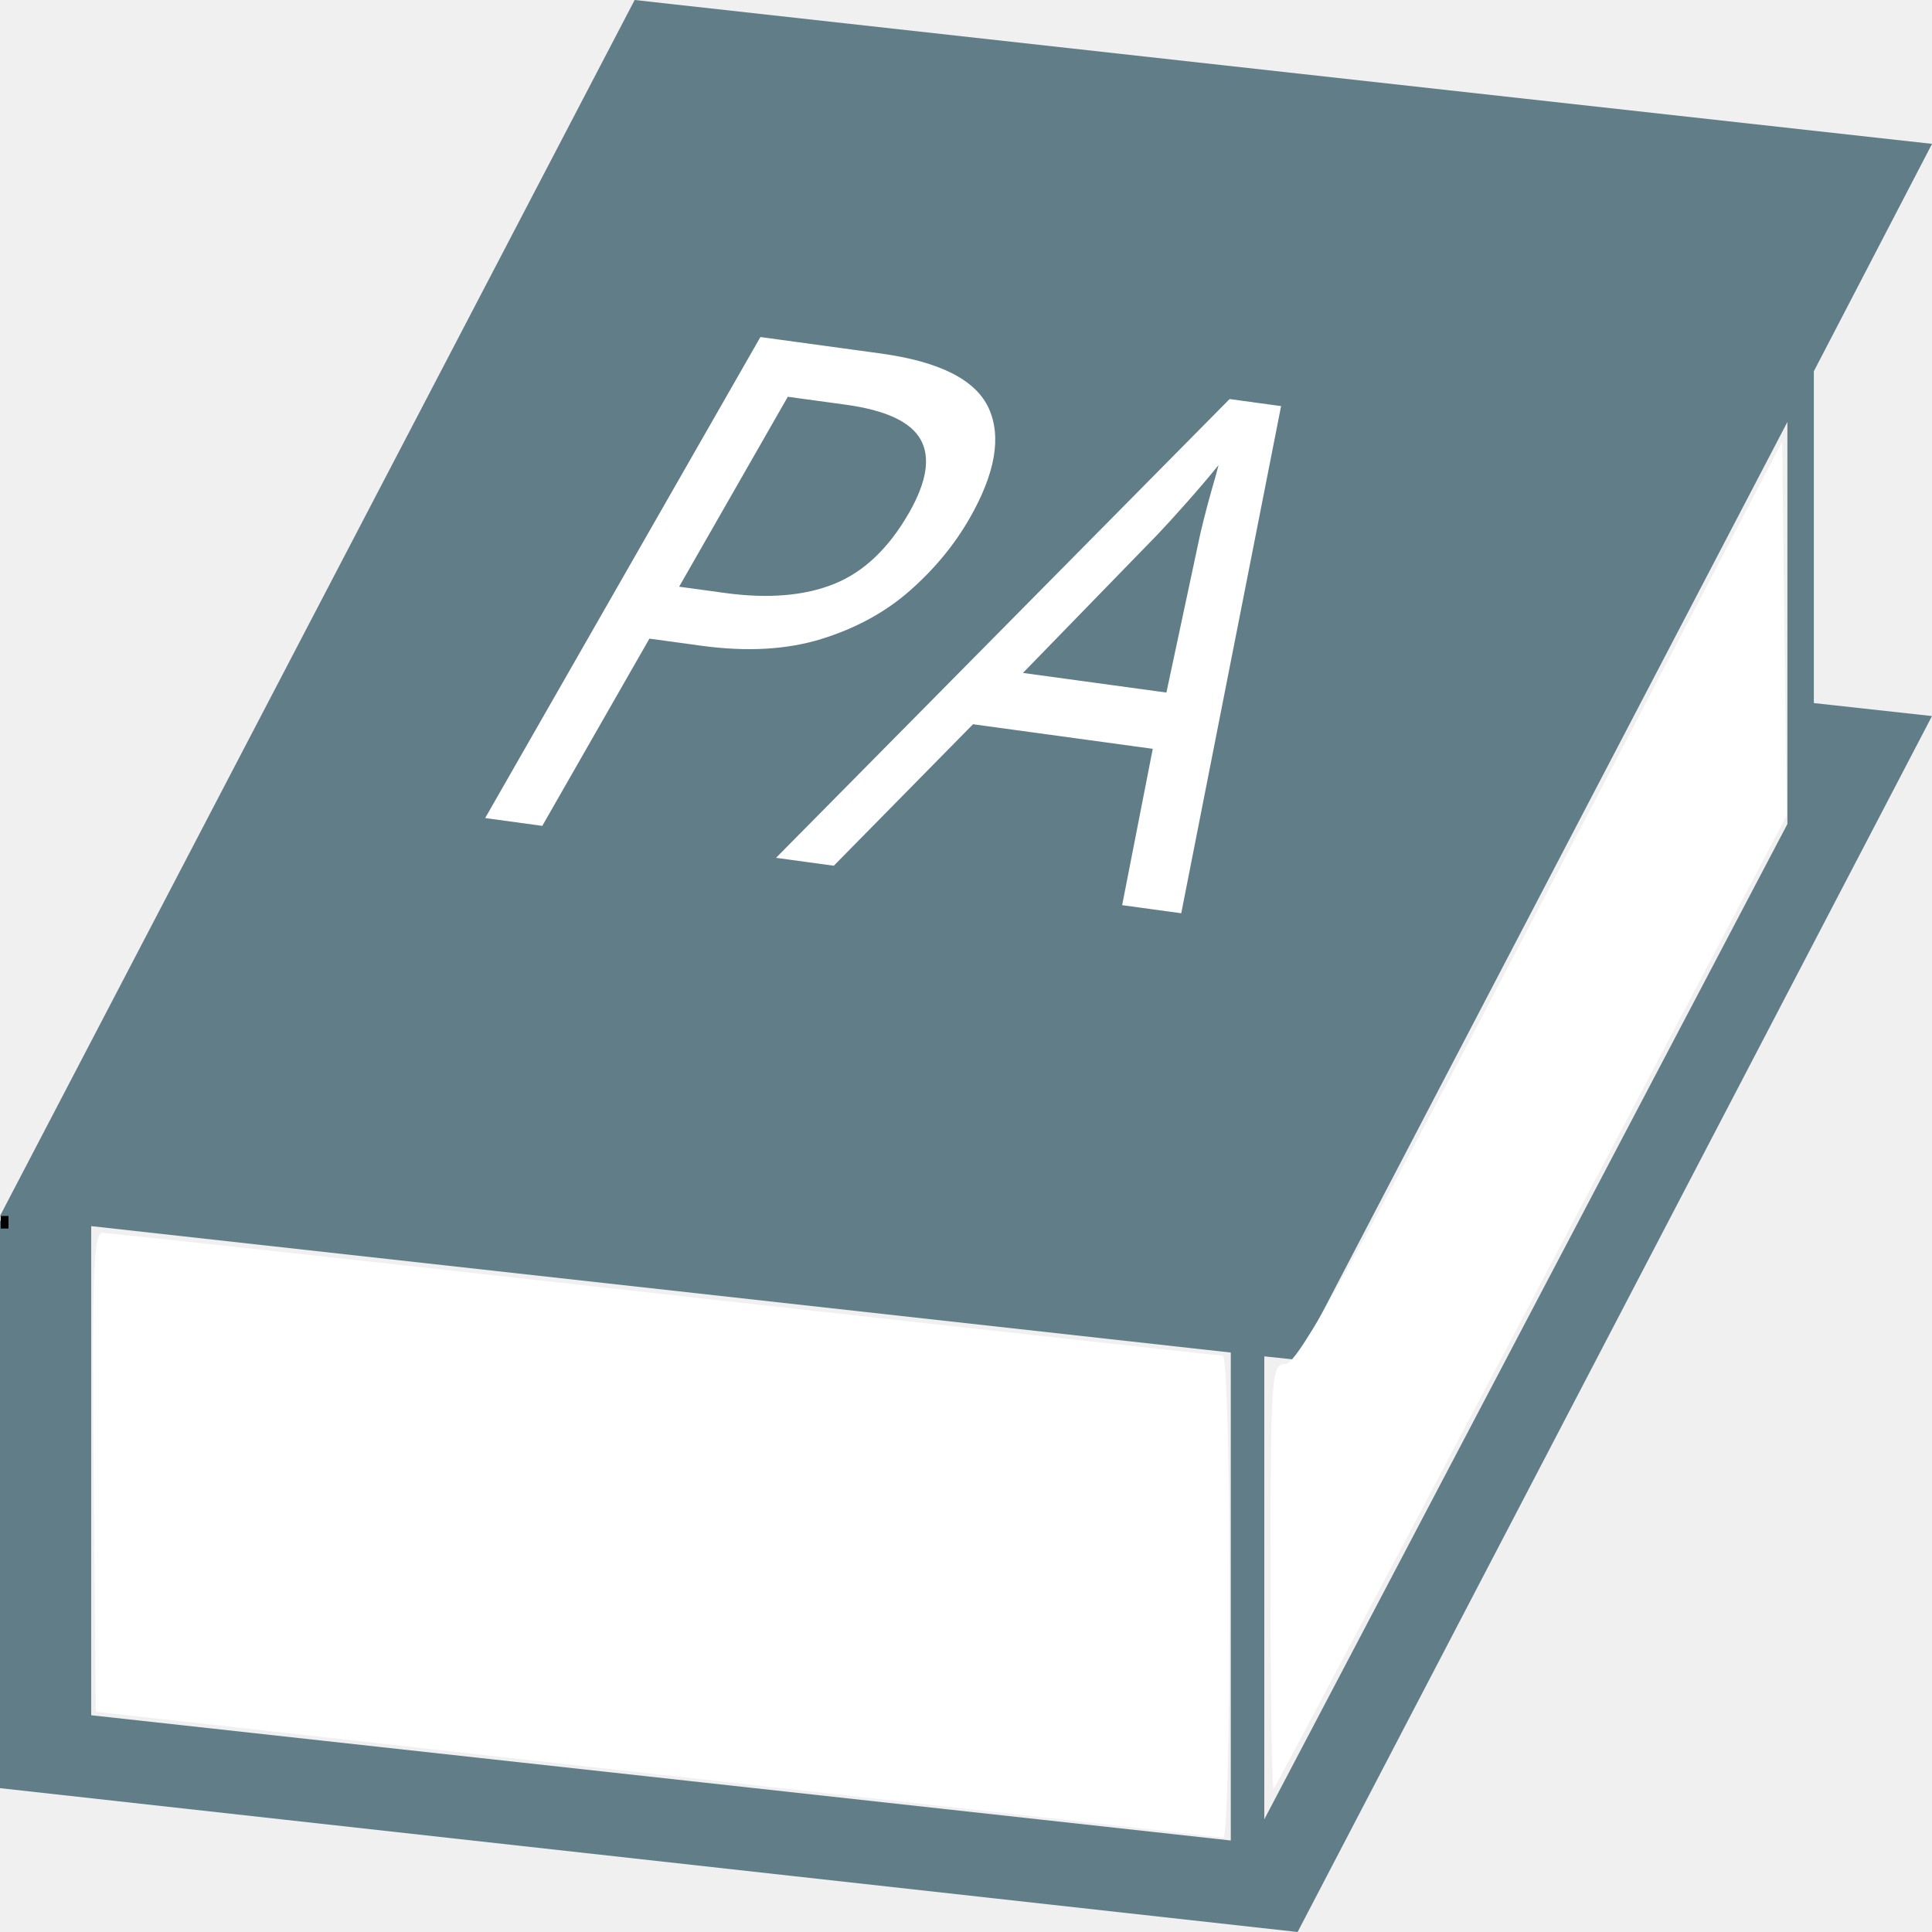
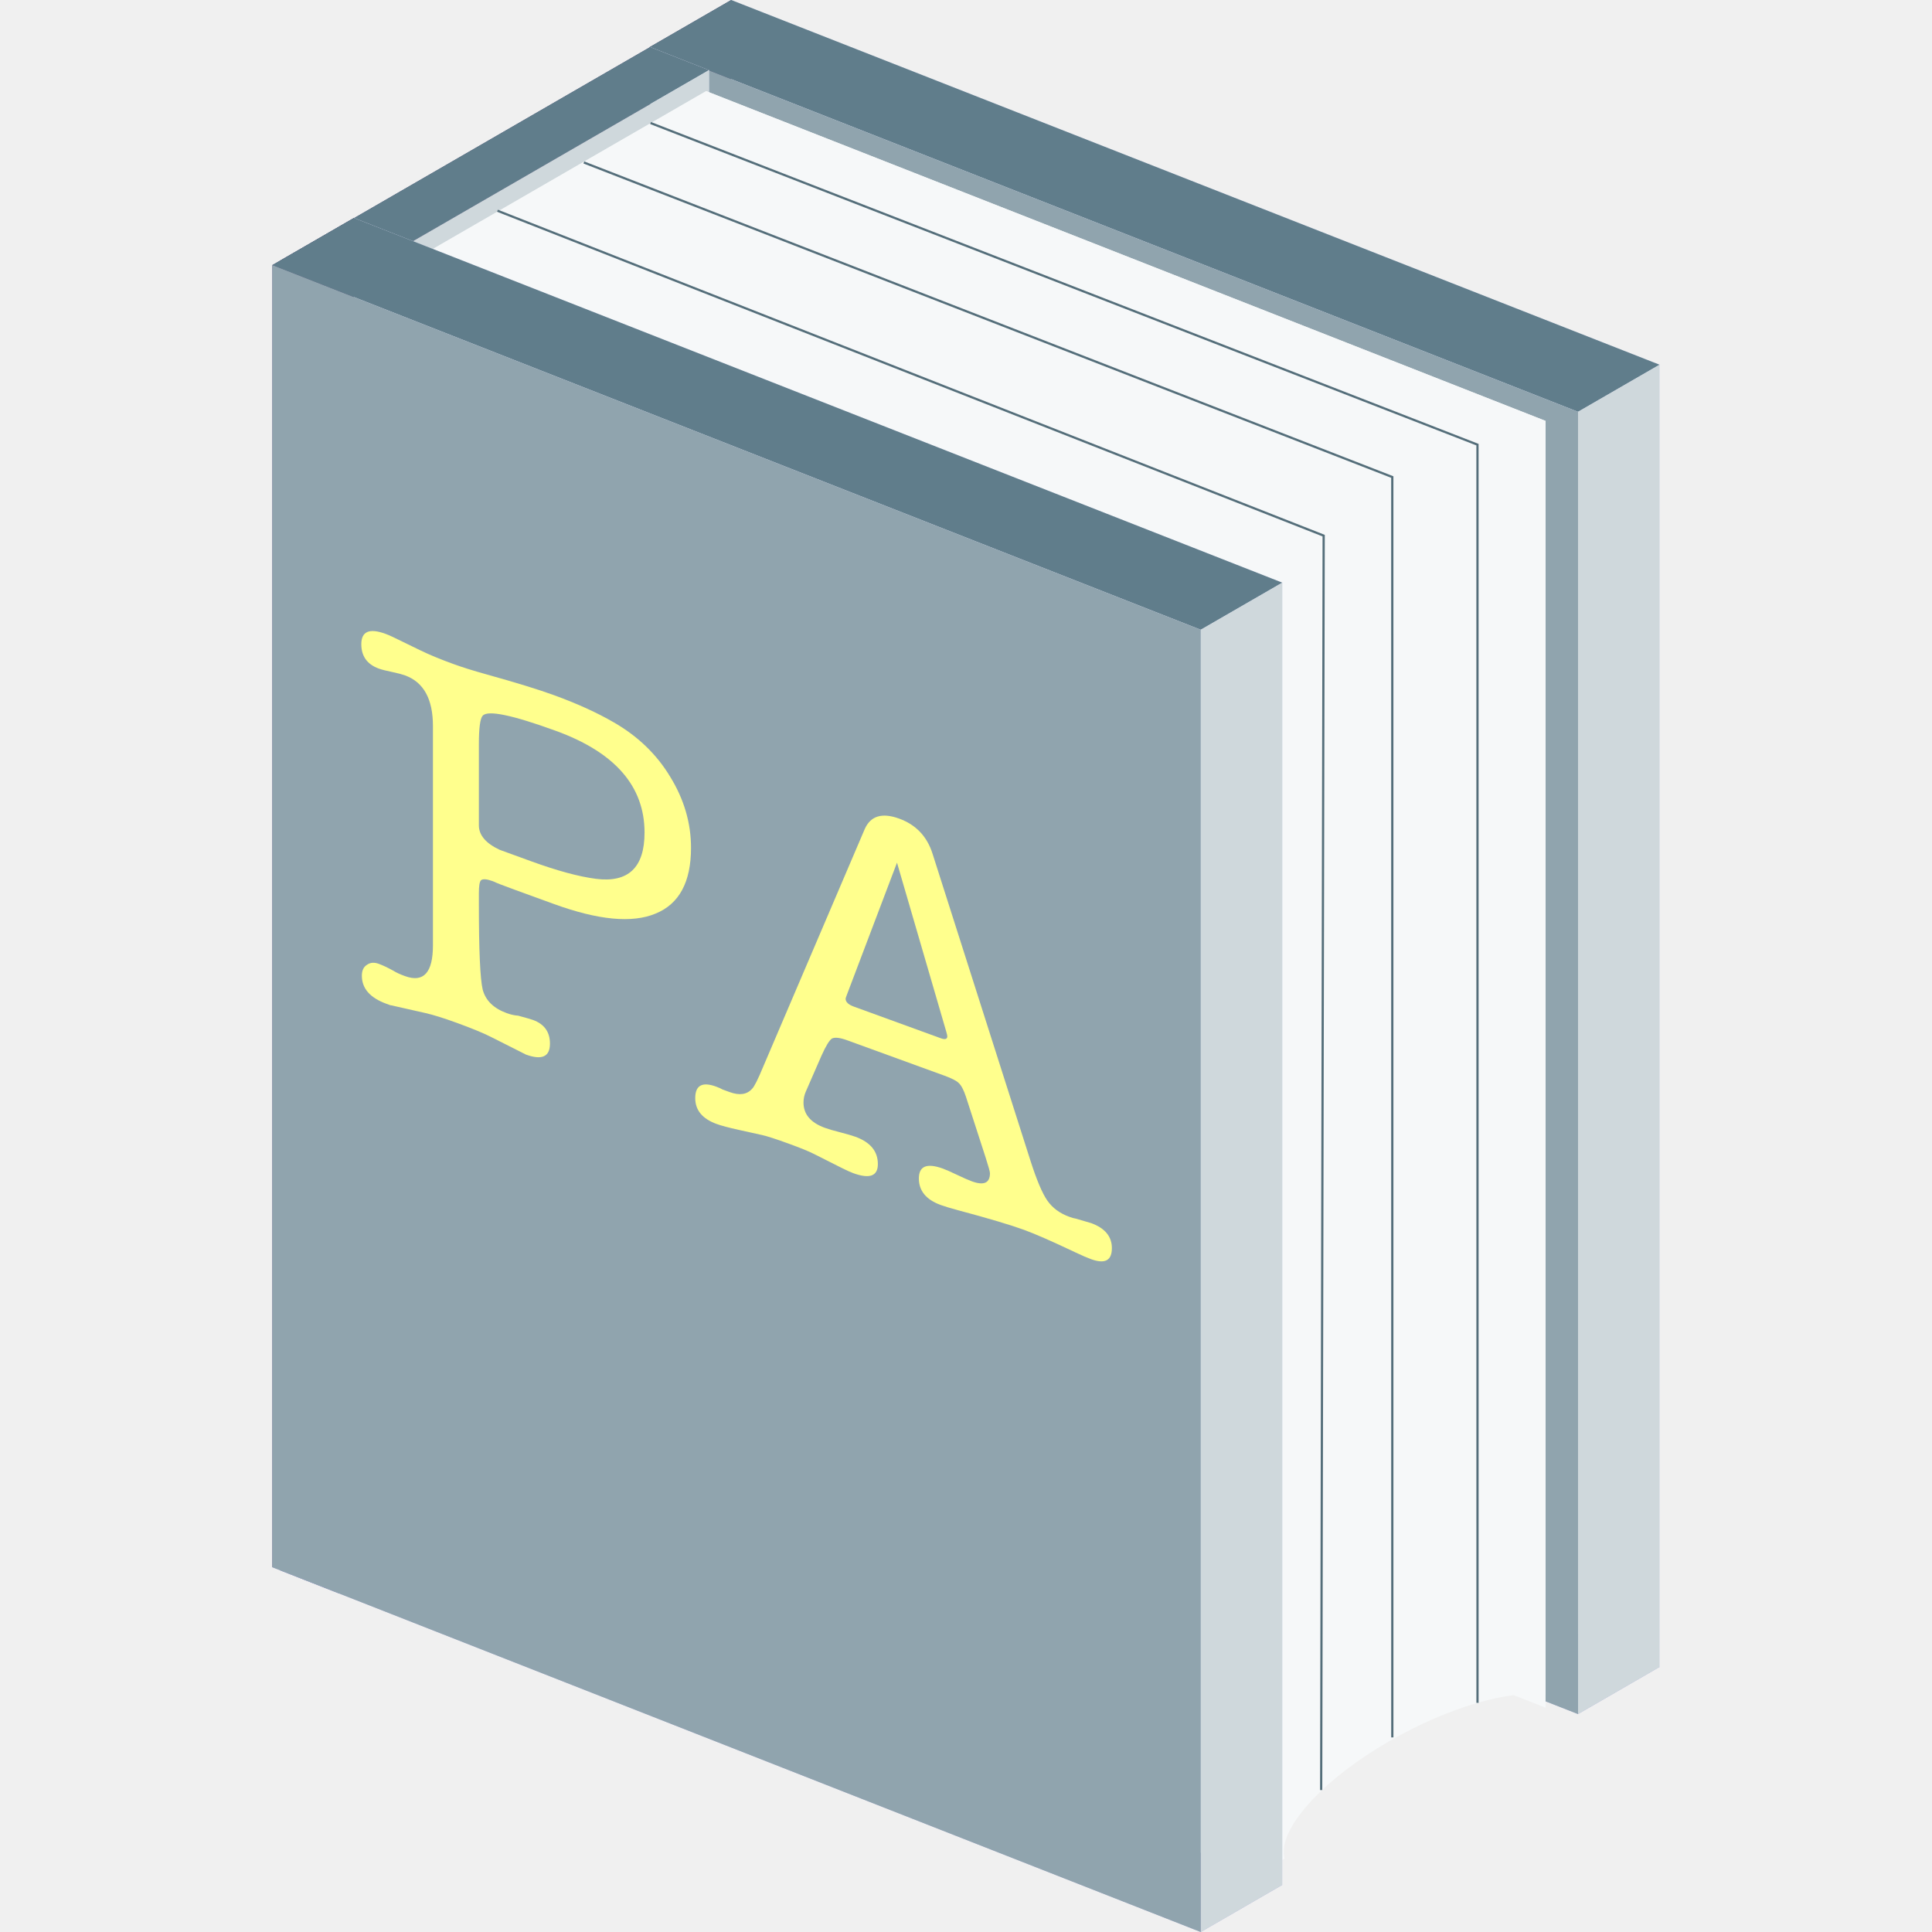
- <svg xmlns="http://www.w3.org/2000/svg" id="svg5931" viewBox="0 0 256 256" version="1.1" width="100%" height="100%">
-   <defs id="defs3067" />
-   <path id="rect3019-1-5" d="m84.094 0-84.094 161.12 0.375 0.04-0.375 0.68v75.1l171.94 19.06 84.06-161.12-15.656-1.719v-43.969l15.66-30.13-171.91-19.062zm26.125 53.156 13.938 1.531-6.312 65.125-14.344-1.594 1.656-14.75-26.094-2.906-12.781 13.562-14-1.562 57.938-59.406zm126.62 2.75v53.281l-69.312 131.88v-61.344l4.406 0.469 64.906-124.28zm-127.41 12.5-20.875 22.125 17.844 1.969 3.031-24.094zm62.375 8.812c1.416 0.018 2.9 0.111 4.438 0.281 5.584 0.617 9.393 1.72 11.469 3.281 2.076 1.561 3.179 3.376 3.281 5.438 0.102 2.062-1.204 5.665-3.906 10.844l-7.406 13.906c-2.067 3.962-3.388 6.918-3.969 8.844-0.581 1.926-0.883 4.009-0.906 6.281l-12.375-1.375c0.087-0.828 0.288-2.047 0.625-3.656 0.161-0.73 0.252-1.201 0.281-1.438-3.172 1.744-6.235 2.966-9.188 3.688-2.953 0.721-5.8 0.93-8.562 0.625-4.871-0.538-8.038-2.203-9.531-5.031s-1.258-6.183 0.75-10.031c1.329-2.547 3.151-4.74 5.469-6.594 2.318-1.854 4.926-3.193 7.781-4 2.856-0.807 6.656-1.343 11.406-1.656 6.398-0.4 10.958-0.938 13.688-1.594l0.625-1.188c1.196-2.292 1.46-3.986 0.781-5.094-0.679-1.107-2.672-1.854-5.969-2.219-2.228-0.246-4.192-0.009-5.875 0.688-1.683 0.697-3.448 2.054-5.312 4.062l-10.32-3.221c3.551-4.217 7.413-7.188 11.625-8.938 3.159-1.312 6.877-1.96 11.125-1.906zm-0.719 25.562c-1.87 0.332-4.718 0.677-8.562 1-3.845 0.323-6.483 0.752-7.906 1.312-2.209 0.923-3.739 2.24-4.625 3.938-0.871 1.67-0.985 3.201-0.312 4.562 0.672 1.361 2.011 2.152 4.031 2.375 2.257 0.249 4.775-0.218 7.562-1.406 2.076-0.908 3.775-2.121 5.062-3.625 0.858-0.983 2.04-2.892 3.531-5.75l1.219-2.406zm-159 59.688 151 16.75v64.656l-151-16.594v-64.813z" style="fill:#607d88;fill-opacity:1" />
-   <rect id="rect3761" y="161.12" width="1.031" x=".094" height="1.668" />
-   <path style="fill:#ffffff;fill-opacity:1;stroke:#000000;stroke-width:0;stroke-linecap:round;stroke-linejoin:round;stroke-miterlimit:4;stroke-opacity:1;stroke-dasharray:none" d="m 168.353,209.103 c 0,-26.978 0.1,-28.384 2.023,-28.384 1.574,0 9.11,-13.585 33.898,-61.108 l 31.875,-61.108 0.291,24.792 0.291,24.792 -33.773,64.248 c -18.575,35.336 -33.96,64.451 -34.19,64.7 -0.229,0.249 -0.417,-12.321 -0.417,-27.932 z" id="path3866" />
-   <path style="fill:#ffffff;fill-opacity:1;stroke:#000000;stroke-width:0;stroke-linecap:round;stroke-linejoin:round;stroke-miterlimit:4;stroke-opacity:1;stroke-dasharray:none" d="m 165.909,124.619 c -2.552,-0.386 -2.889,-0.836 -2.323,-3.092 0.799,-3.184 0.783,-3.185 -5.149,-0.494 -5.662,2.569 -13.938,2.816 -18.326,0.546 -5.471,-2.829 -5.626,-9.425 -0.368,-15.673 4.571,-5.432 9.998,-7.533 22.901,-8.865 6.421,-0.663 12.285,-1.692 13.03,-2.287 1.947,-1.554 1.696,-6.962 -0.36,-7.751 -3.705,-1.422 -11.031,-0.641 -13.702,1.46 -2.329,1.832 -3.229,1.954 -6.655,0.903 -2.179,-0.669 -3.961,-1.597 -3.961,-2.063 0,-1.443 7.376,-6.56 11.659,-8.088 5.043,-1.8 10.429,-1.906 17.69,-0.348 6.398,1.372 9.702,4.106 9.702,8.028 0,1.496 -3.417,9.445 -7.593,17.666 -4.176,8.221 -7.593,16.272 -7.593,17.891 0,3.11 -1.049,3.363 -8.952,2.167 z m -1.99,-10.9 c 1.543,-1.141 3.982,-4.181 5.42,-6.756 l 2.614,-4.682 -7.118,0.729 c -12.093,1.239 -16.009,3.5 -16.009,9.243 0,1.203 0.854,2.711 1.898,3.352 2.644,1.623 9.836,0.594 13.194,-1.888 z" id="path3868" />
-   <path style="fill:#ffffff;fill-opacity:1;stroke:#000000;stroke-width:0;stroke-linecap:round;stroke-linejoin:round;stroke-miterlimit:4;stroke-opacity:1;stroke-dasharray:none" d="m 107.234,118.101 -3.085,-0.462 0.738,-7.348 0.738,-7.348 -10.98,-1.249 C 78.475,99.857 79.283,99.666 72.186,107.001 l -6.342,6.554 -6.191,-0.731 -6.191,-0.731 28.428,-29.166 28.428,-29.166 6.508,0.686 c 3.58,0.377 6.563,0.753 6.63,0.835 0.067,0.082 -1.256,14.061 -2.941,31.064 -1.685,17.003 -3.082,31.281 -3.105,31.729 -0.043,0.834 -4.699,0.847 -10.178,0.027 l 0,0 z m 1.093,-35.552 c 2.172,-16.796 2.672,-16.592 -9.407,-3.842 -5.911,6.24 -10.494,11.598 -10.184,11.908 0.762,0.762 11.036,2.015 15.075,1.839 l 3.254,-0.142 1.263,-9.763 z" id="path3870" />
-   <path style="fill:#ffffff;fill-opacity:1;stroke:#000000;stroke-width:0;stroke-linecap:round;stroke-linejoin:round;stroke-miterlimit:4;stroke-opacity:1;stroke-dasharray:none" d="m 86.997,235.096 -74.305,-8.278 -0.288,-31.728 c -0.234,-25.867 -0.02,-31.728 1.159,-31.728 0.796,0 34.329,3.661 74.518,8.136 40.189,4.475 73.471,8.136 73.959,8.136 0.489,0 0.888,14.4 0.888,32 0,17.6 -0.366,31.941 -0.814,31.87 -0.447,-0.072 -34.251,-3.855 -75.119,-8.408 l 0,0 z" id="path3872" />
-   <rect style="fill:#607d88;fill-opacity:1;stroke:#000000;stroke-width:0;stroke-linecap:round;stroke-linejoin:round;stroke-miterlimit:4;stroke-opacity:1;stroke-dasharray:none" id="rect3896" width="143.186" height="66.169" x="53.153" y="41.22" ry="33.085" />
-   <rect style="fill:#607d88;fill-opacity:1;stroke:#000000;stroke-width:0;stroke-linecap:round;stroke-linejoin:round;stroke-miterlimit:4;stroke-opacity:1;stroke-dasharray:none" id="rect3898" width="145.356" height="34.712" x="50.983" y="94.373" ry="17.356" />
-   <flowRoot xml:space="preserve" id="flowRoot3900" style="fill:black;stroke:none;stroke-opacity:1;stroke-width:1px;stroke-linejoin:miter;stroke-linecap:butt;fill-opacity:1;font-family:Sans;font-style:normal;font-weight:normal;font-size:40px;line-height:125%;letter-spacing:0px;word-spacing:0px">
-     <flowRegion id="flowRegion3902">
-       <rect id="rect3904" width="174.116" height="109.685" x="-283.034" y="-3.257" />
-     </flowRegion>
-     <flowPara id="flowPara3906" />
-   </flowRoot>
-   <text xml:space="preserve" style="font-size:40px;font-style:normal;font-weight:normal;line-height:125%;letter-spacing:0px;word-spacing:0px;fill:#ffffff;fill-opacity:1;stroke:none;font-family:Sans" x="116.54" y="93.14" id="text3908" transform="matrix(0.935103,0.1278859,-0.5675001,0.9917889,0,0)">
-     <tspan id="tspan3910" x="116.54" y="93.14" style="font-size:90px;font-style:normal;font-variant:normal;font-weight:normal;font-stretch:normal;fill:#ffffff;fill-opacity:1;font-family:American Typewriter;-inkscape-font-specification:American Typewriter">PA</tspan>
-   </text>
+ <svg xmlns="http://www.w3.org/2000/svg" width="989.37" height="989.37" id="svg4700" version="1.1">
+   <defs id="defs4702">
+     </defs>
+   <g id="layer1" transform="translate(-170.8265,-31.67861)">
+     <path id="path5383" style="fill:#e9e9ff;fill-opacity:1;fill-rule:evenodd;stroke:none" d="m 545.29,31.677 475.395,186.773 0,666.873 -475.395,-186.773 z" />
+     <path id="path5385" style="fill:#353564;fill-opacity:1;fill-rule:evenodd;stroke:none" d="m 503.538,55.796 0,666.873 41.752,-24.119 0,-666.873 z" />
+     <path id="path5387" style="fill:#afafde;fill-opacity:1;fill-rule:evenodd;stroke:none" d="M 503.538,722.669 978.934,909.442 1020.685,885.323 545.29,698.55 z" />
+     <path id="path5389" style="fill:#607d8b;fill-opacity:1;fill-rule:evenodd;stroke:none" d="M 503.538,55.796 978.934,242.569 1020.685,218.45 545.29,31.677 z" />
+     <path id="path5391" style="fill:#cfd8dc;fill-opacity:1;fill-rule:evenodd;stroke:none" d="m 978.934,242.569 0,666.873 41.751,-24.119 0,-666.873 z" />
+     <path id="path5393" style="fill:#90a4ae;fill-opacity:1;fill-rule:evenodd;stroke:none" d="m 503.538,55.796 475.395,186.773 0,666.873 -475.395,-186.773 z" />
+     <path id="path5369" style="fill:#e9e9ff;fill-opacity:1;fill-rule:evenodd;stroke:none" d="m 503.79,55.769 30.101,11.826 0,670.544 -30.101,-11.826 z" />
+     <path id="path5371" style="fill:#353564;fill-opacity:1;fill-rule:evenodd;stroke:none" d="m 314.241,165.267 0,670.544 189.549,-109.499 0,-670.544 z" />
+     <path id="path5373" style="fill:#afafde;fill-opacity:1;fill-rule:evenodd;stroke:none" d="m 314.241,835.811 30.101,11.826 189.549,-109.499 -30.101,-11.826 z" />
+     <path id="path5375" style="fill:#607d8b;fill-opacity:1;fill-rule:evenodd;stroke:none" d="M 314.241,165.267 344.342,177.093 533.891,67.595 503.79,55.769 z" />
+     <path id="path5377" style="fill:#cfd8dc;fill-opacity:1;fill-rule:evenodd;stroke:none" d="m 344.342,177.093 0,670.544 189.549,-109.499 0,-670.544 z" />
+     <path id="path5379" style="fill:#8686bf;fill-opacity:1;fill-rule:evenodd;stroke:none" d="m 314.241,165.267 30.101,11.826 0,670.544 -30.101,-11.826 z" />
+     <path id="path5341" style="fill:#f6f8f9;fill-opacity:1;fill-rule:evenodd;stroke:none" d="m 532.456,78.341 429.857,168.882 0,658.963 -429.857,-168.882 z" />
+     <path id="path5343" style="fill:#f6f8f9;fill-opacity:1;fill-rule:evenodd;stroke:none" d="m 385.408,163.287 0,658.963 147.048,-84.946 0,-658.963 z" />
+     <path id="path5347" style="fill:#f6f8f9;fill-opacity:1;fill-rule:evenodd;stroke:none" d="M 385.408,163.287 815.266,332.169 962.313,247.223 532.456,78.341 z" />
+     <path style="fill:#f6f8f9;fill-opacity:1;fill-rule:evenodd;stroke:none" d="m 962.307,247.221 -147.034,84.959 0,658.947 13.363,-7.709 c -3.737,-14.371 18.204,-39.616 53.573,-60.048 30.361,-17.539 61.797,-26.424 80.098,-23.923 l 0,-652.227 z" id="path5349" />
+     <path id="path5351" style="fill:#f6f8f9;fill-opacity:1;fill-rule:evenodd;stroke:none" d="m 385.408,163.287 429.857,168.882 0,658.963 L 385.408,822.25 z" />
+     <path id="path5355" style="fill:#e9e9ff;fill-opacity:1;fill-rule:evenodd;stroke:none" d="m 352.09,143.285 475.395,186.773 0,666.873 -475.395,-186.773 z" />
+     <path id="path5357" style="fill:#353564;fill-opacity:1;fill-rule:evenodd;stroke:none" d="m 310.338,167.404 0,666.873 41.751,-24.119 0,-666.873 z" />
+     <path id="path5359" style="fill:#afafde;fill-opacity:1;fill-rule:evenodd;stroke:none" d="M 310.338,834.278 785.733,1021.05 827.485,996.931 352.09,810.159 z" />
+     <path id="path5361" style="fill:#607d8b;fill-opacity:1;fill-rule:evenodd;stroke:none" d="M 310.338,167.404 785.733,354.177 827.485,330.058 352.09,143.285 z" />
+     <path id="path5363" style="fill:#cfd8dc;fill-opacity:1;fill-rule:evenodd;stroke:none" d="m 785.733,354.177 0,666.873 41.752,-24.119 0,-666.873 z" />
+     <path id="path5365" style="fill:#90a4ae;fill-opacity:1;fill-rule:evenodd;stroke:none" d="m 310.338,167.404 475.395,186.773 0,666.873 -475.395,-186.773 z" />
+     <path style="fill:none;stroke:#546e7a;stroke-width:1.138px;stroke-linecap:butt;stroke-linejoin:miter;stroke-opacity:1" d="M 883.825,921.39 883.813,275.969 469.824,114.879" id="path5500" />
+     <path id="path5504" d="M 847.394,948.357 848.671,305.976 425.574,139.59" style="fill:none;stroke:#546e7a;stroke-width:1.138px;stroke-linecap:butt;stroke-linejoin:miter;stroke-opacity:1" />
+     <path style="fill:none;stroke:#546e7a;stroke-width:1.138px;stroke-linecap:butt;stroke-linejoin:miter;stroke-opacity:1" d="M 927.449,903.694 927.438,259.383 503.977,94.677" id="path5506" />
+     <g transform="matrix(1,0.3639687,0,1,788.815,252.6697)" style="font-size:40px;font-style:normal;font-weight:normal;line-height:125%;letter-spacing:0px;word-spacing:0px;fill:#ffff8d;fill-opacity:1;stroke:none;font-family:Sans" id="flowRoot5516">
+       <path d="m -396.28,407.312 0,-112.28 c -4e-5,-13.813 -4.76,-20.72 -14.28,-20.72 -1.493,1.7e-4 -3.453,0.187 -5.88,0.56 -3.547,0.56 -6.067,0.84 -7.56,0.84 -5.973,1.7e-4 -8.96,-3.08 -8.96,-9.24 -1e-5,-6.533 4.107,-9.8 12.32,-9.8 1.307,1.8e-4 2.707,0.093 4.2,0.28 l 13.72,1.68 c 4.48,0.56 10.08,0.84 16.8,0.84 4.667,1.8e-4 10.267,-0.28 16.8,-0.84 15.307,-1.306 26.88,-1.96 34.72,-1.96 11.947,1.8e-4 22.213,0.934 30.8,2.8 12.32,2.614 21.933,8.4 28.84,17.36 7.093,8.96 10.64,19.787 10.64,32.48 -1.7e-4,17.547 -6.067,30.987 -18.2,40.32 -11.947,9.333 -29.307,14 -52.08,14 l -19.88,0 c -6.16,8e-5 -9.8,-0.093 -10.92,-0.28 l -0.56,0 c -2.987,8e-5 -4.947,0.56 -5.88,1.68 -0.747,0.933 -1.12,3.267 -1.12,7 l 0,5.6 c -7e-5,23.707 0.653,38.08 1.96,43.12 1.493,5.04 5.6,7.56 12.32,7.56 2.053,10e-6 4.013,-0.28 5.88,-0.84 4.107,-0.373 6.627,-0.56 7.56,-0.56 5.787,10e-6 8.68,2.987 8.68,8.96 -10e-5,6.72 -4.107,10.08 -12.32,10.08 -9e-5,0 -1.307,-0.187 -3.92,-0.56 l -14,-1.96 c -3.92,-0.56 -9.8,-0.84 -17.64,-0.84 -6.533,0 -11.853,0.28 -15.96,0.84 l -16.24,2.24 c -0.373,0 -0.933,0.093 -1.68,0.28 -0.747,0 -1.4,0 -1.96,0 -8.4,0 -12.6,-3.267 -12.6,-9.8 -10e-6,-2.613 0.84,-4.76 2.52,-6.44 1.68,-1.867 3.733,-2.8 6.16,-2.8 2.053,10e-6 4.573,0.28 7.56,0.84 1.307,0.373 3.267,0.56 5.88,0.56 9.52,10e-6 14.28,-7 14.28,-21 m 25.48,-126.84 c -1.307,1.867 -1.96,7 -1.96,15.4 l 0,41.44 c -7e-5,5.04 3.547,7.933 10.64,8.68 -0.56,9e-5 4.853,9e-5 16.24,0 13.253,9e-5 24.267,-1.027 33.04,-3.08 16.613,-3.92 24.92,-14.84 24.92,-32.76 -1.5e-4,-23.707 -15.12,-35.56 -45.36,-35.56 -22.4,1.7e-4 -34.907,1.96 -37.52,5.88" style="font-size:280px;font-variant:normal;font-stretch:normal;fill:#ffff8d;fill-opacity:1;font-family:American Typewriter;-inkscape-font-specification:American Typewriter" id="path5563" />
+       <path d="m -113.279,412.912 -10.08,-27.44 c -1.12,-2.987 -2.333,-4.853 -3.64,-5.6 -1.12,-0.747 -3.547,-1.12 -7.28,-1.12 l -49.84,0 c -3.733,6e-5 -6.347,0.653 -7.84,1.96 -1.307,1.307 -3.08,4.853 -5.32,10.64 l -8.12,21.56 c -0.747,2.053 -1.12,4.013 -1.12,5.88 -5e-5,5.973 3.64,8.96 10.92,8.96 1.867,1e-5 4.48,-0.187 7.84,-0.56 3.547,-0.373 6.16,-0.56 7.84,-0.56 7.653,1e-5 11.48,3.267 11.48,9.8 -9e-5,6.16 -4.2,9.24 -12.6,9.24 -1.493,0 -3.547,-0.187 -6.16,-0.56 l -14,-1.96 c -2.613,-0.373 -6.907,-0.56 -12.88,-0.56 -6.533,0 -11.107,0.187 -13.72,0.56 l -11.76,1.68 c -5.227,0.747 -9.053,1.12 -11.48,1.12 -7.28,0 -10.92,-3.08 -10.92,-9.24 0,-6.533 3.547,-9.8 10.64,-9.8 1.493,10e-6 2.613,0.093 3.36,0.28 l 3.64,0 c 5.04,1e-5 8.867,-1.96 11.48,-5.88 1.12,-1.493 2.987,-5.88 5.6,-13.16 l 52.08,-140.84 c 2.987,-7.84 8.867,-11.76 17.64,-11.76 8.587,1.9e-4 14.28,3.92 17.08,11.76 l 50.12,138.88 c 3.173,8.773 6.066,14.56 8.68,17.36 2.613,2.8 6.346,4.2 11.2,4.2 1.493,1e-5 2.613,-0.093 3.36,-0.28 5.226,-0.373 7.84,-0.56 7.84,-0.56 7.093,10e-6 10.64,2.987 10.64,8.96 -2.11e-4,6.347 -3.547,9.52 -10.64,9.52 -2.054,0 -4.76,-0.187 -8.12,-0.56 -11.76,-1.307 -20.534,-1.96 -26.32,-1.96 -6.907,0 -18.107,0.747 -33.6,2.24 -3.92,0.373 -6.907,0.56 -8.96,0.56 -7.467,0 -11.2,-3.173 -11.2,-9.52 -1.1e-4,-6.347 4.107,-9.52 12.32,-9.52 1.68,1e-5 4.107,0.187 7.28,0.56 3.36,0.373 5.88,0.56 7.56,0.56 6.16,1e-5 9.24,-2.52 9.24,-7.56 -1.5e-4,-0.747 -0.747,-3.173 -2.24,-7.28 m -20.16,-57.12 -25.2,-77.28 -25.76,77.28 c -0.373,1.12 -0.56,1.773 -0.56,1.96 -7e-5,1.68 1.4,2.52 4.2,2.52 l 44.52,0 c 2.24,8e-5 3.36,-0.747 3.36,-2.24 -1.3e-4,-0.373 -0.187,-1.12 -0.56,-2.24" style="font-size:280px;font-variant:normal;font-stretch:normal;fill:#ffff8d;fill-opacity:1;font-family:American Typewriter;-inkscape-font-specification:American Typewriter" id="path5565" />
+     </g>
+   </g>
</svg>
